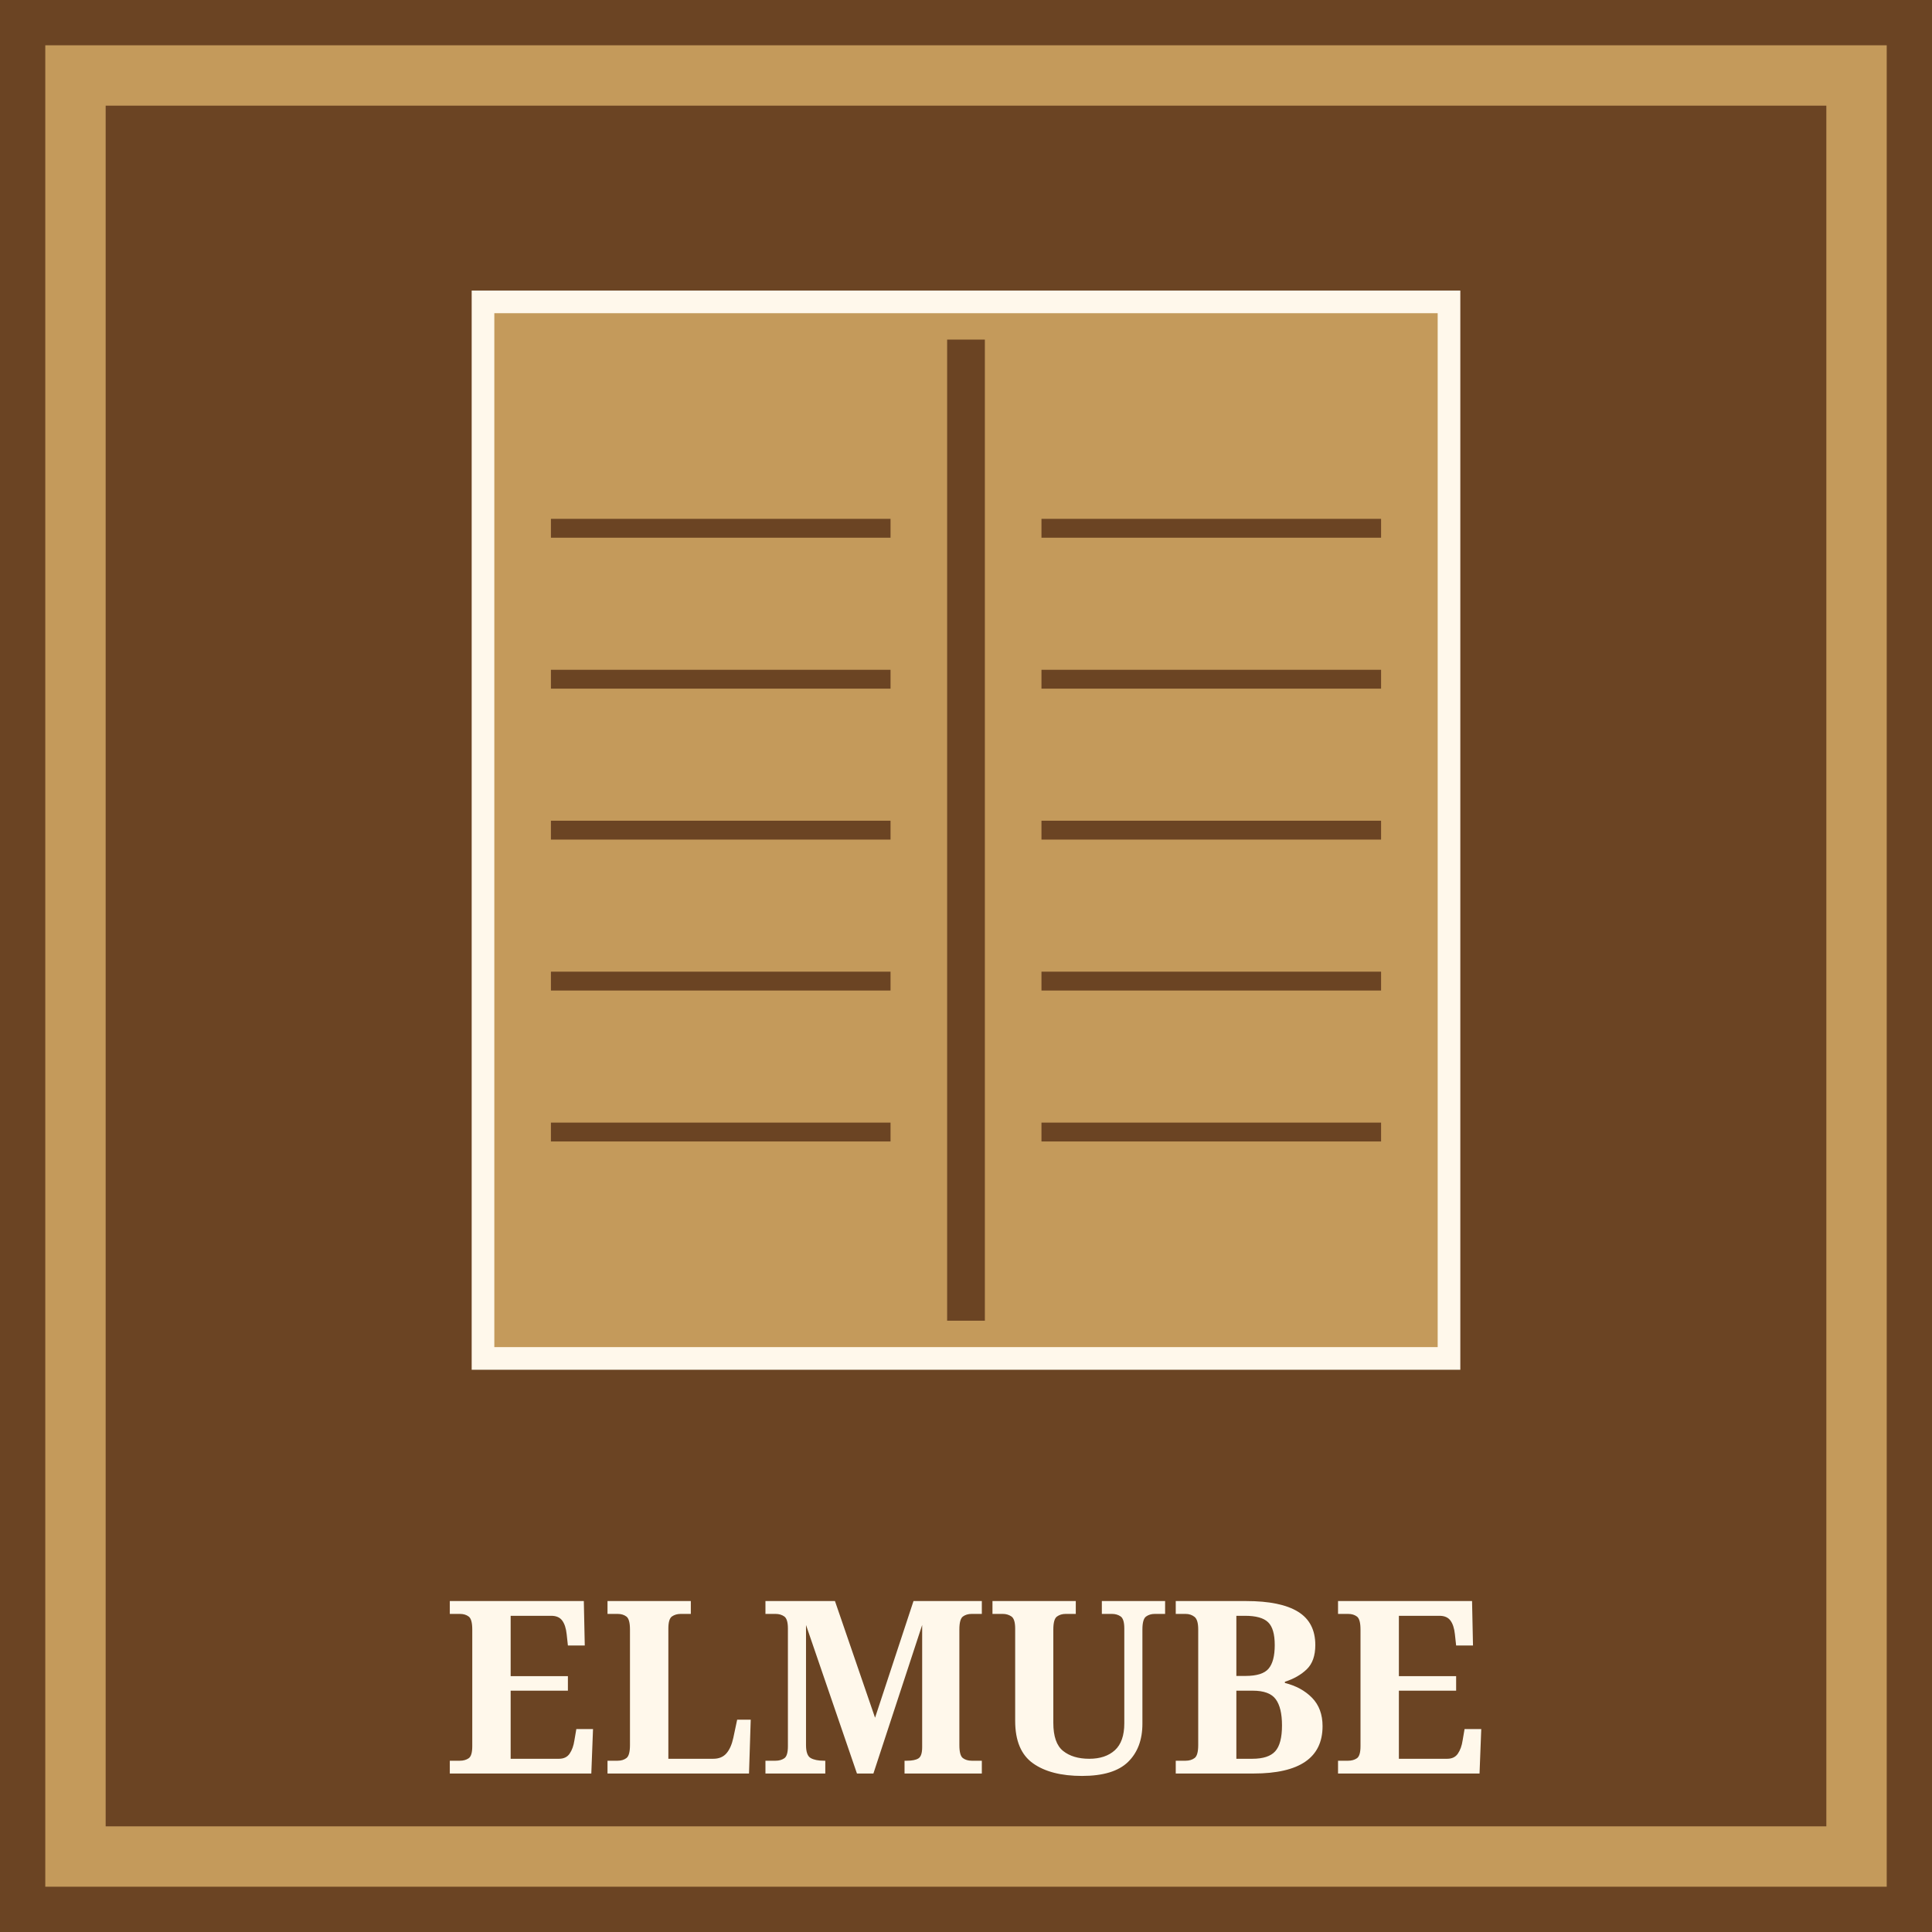
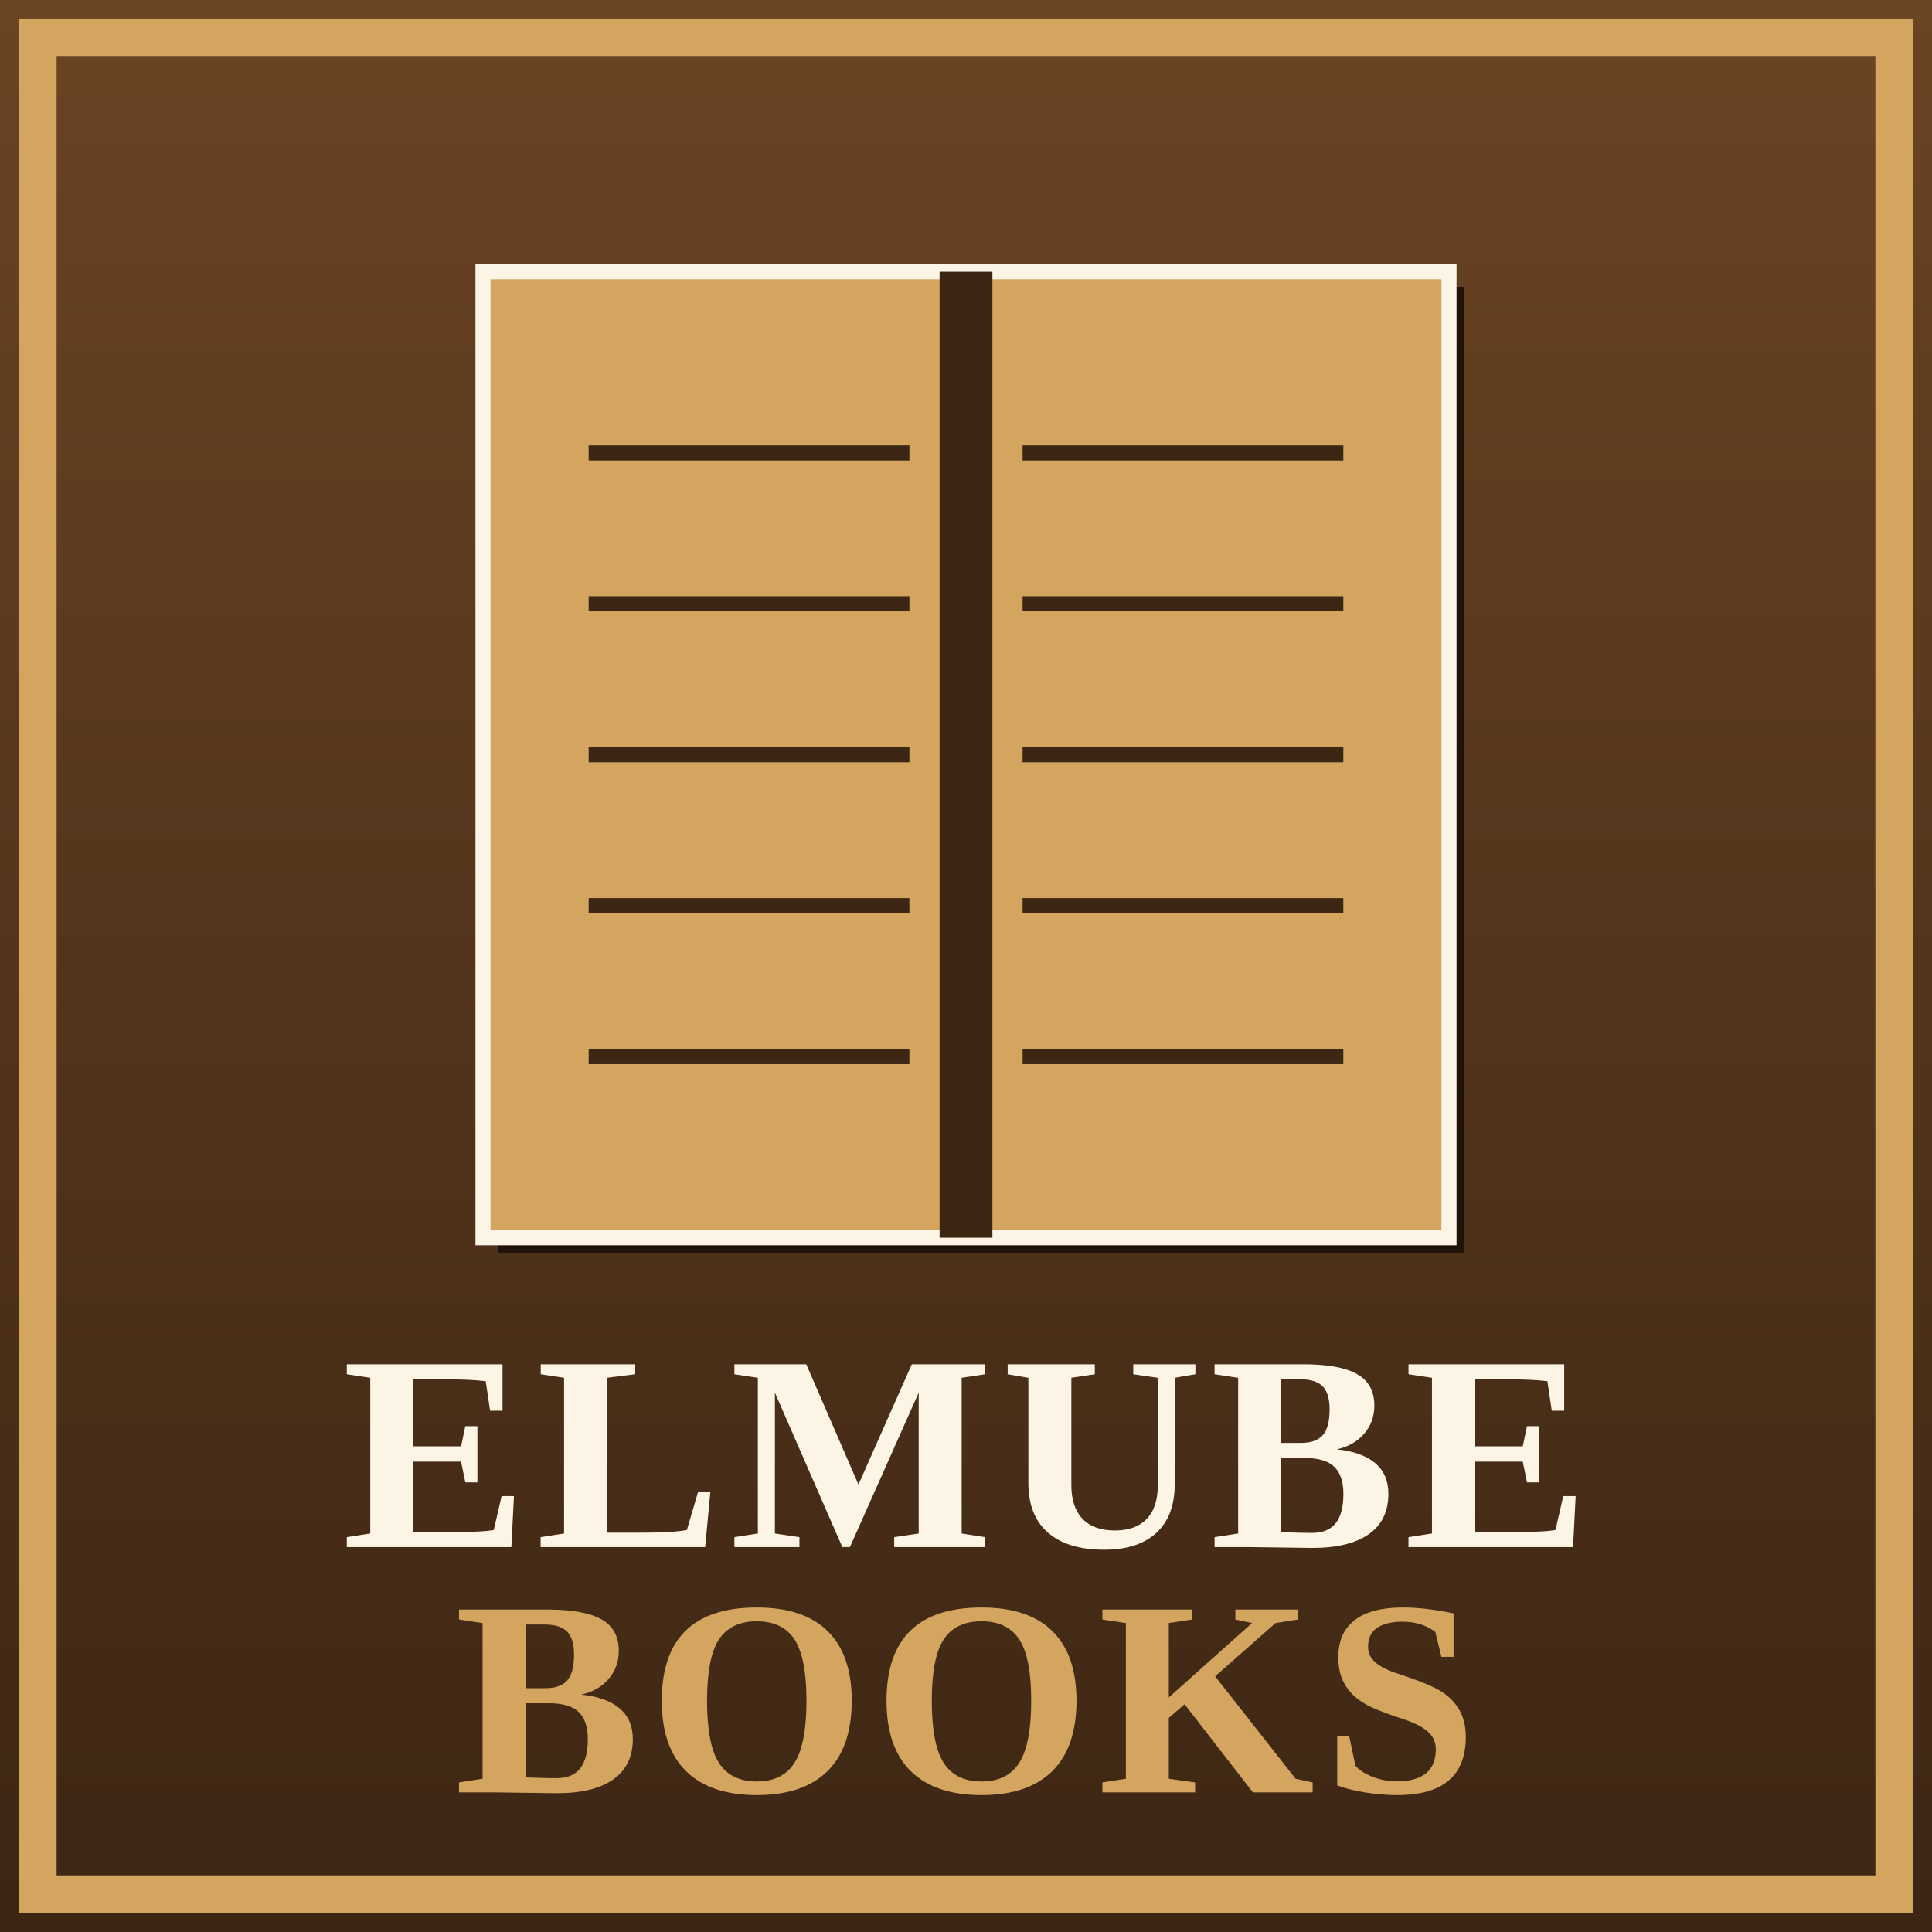
<svg xmlns="http://www.w3.org/2000/svg" viewBox="0 0 512 512">
-   <rect width="512" height="512" fill="#6b4423" />
-   <rect x="20" y="20" width="472" height="472" fill="none" stroke="#c49a5b" stroke-width="16" />
-   <g transform="translate(256 220)">
-     <rect x="-128" y="-140" width="256" height="280" fill="#c49a5b" stroke="#fff8eb" stroke-width="6" />
-     <line x1="0" y1="-130" x2="0" y2="130" stroke="#6b4423" stroke-width="10" />
-     <line x1="-110" y1="-80" x2="-20" y2="-80" stroke="#6b4423" stroke-width="5" />
-     <line x1="-110" y1="-40" x2="-20" y2="-40" stroke="#6b4423" stroke-width="5" />
-     <line x1="-110" y1="0" x2="-20" y2="0" stroke="#6b4423" stroke-width="5" />
-     <line x1="-110" y1="40" x2="-20" y2="40" stroke="#6b4423" stroke-width="5" />
-     <line x1="-110" y1="80" x2="-20" y2="80" stroke="#6b4423" stroke-width="5" />
-     <line x1="20" y1="-80" x2="110" y2="-80" stroke="#6b4423" stroke-width="5" />
-     <line x1="20" y1="-40" x2="110" y2="-40" stroke="#6b4423" stroke-width="5" />
-     <line x1="20" y1="0" x2="110" y2="0" stroke="#6b4423" stroke-width="5" />
-     <line x1="20" y1="40" x2="110" y2="40" stroke="#6b4423" stroke-width="5" />
-     <line x1="20" y1="80" x2="110" y2="80" stroke="#6b4423" stroke-width="5" />
+   <defs>
+     <linearGradient id="bg" x1="0" y1="0" x2="0" y2="1">
+       <stop offset="0%" stop-color="#6b4423" />
+       <stop offset="100%" stop-color="#3c2614" />
+     </linearGradient>
+   </defs>
+   <rect width="512" height="512" fill="url(#bg)" />
+   <rect x="10" y="10" width="492" height="492" fill="none" stroke="#d4a55f" stroke-width="10" />
+   <g transform="translate(256 200)">
+     <rect x="-128" y="-128" width="256" height="256" fill="#1f1208" transform="translate(4 4)" />
+     <rect x="-128" y="-128" width="256" height="256" fill="#d4a55f" stroke="#fcf5e6" stroke-width="4" />
+     <line x1="0" y1="-128" x2="0" y2="128" stroke="#3c2614" stroke-width="14" />
+     <line x1="-100" y1="-80" x2="-15" y2="-80" stroke="#3c2614" stroke-width="4" />
+     <line x1="-100" y1="-40" x2="-15" y2="-40" stroke="#3c2614" stroke-width="4" />
+     <line x1="-100" y1="0" x2="-15" y2="0" stroke="#3c2614" stroke-width="4" />
+     <line x1="-100" y1="40" x2="-15" y2="40" stroke="#3c2614" stroke-width="4" />
+     <line x1="-100" y1="80" x2="-15" y2="80" stroke="#3c2614" stroke-width="4" />
+     <line x1="15" y1="-80" x2="100" y2="-80" stroke="#3c2614" stroke-width="4" />
+     <line x1="15" y1="-40" x2="100" y2="-40" stroke="#3c2614" stroke-width="4" />
+     <line x1="15" y1="0" x2="100" y2="0" stroke="#3c2614" stroke-width="4" />
+     <line x1="15" y1="40" x2="100" y2="40" stroke="#3c2614" stroke-width="4" />
+     <line x1="15" y1="80" x2="100" y2="80" stroke="#3c2614" stroke-width="4" />
  </g>
-   <text x="256" y="470" font-family="Georgia, serif" font-size="64" font-weight="bold" fill="#fff8eb" text-anchor="middle">ELMUBE</text>
+   <text x="256" y="410" font-family="Georgia, 'Times New Roman', serif" font-size="74" font-weight="bold" fill="#fcf5e6" text-anchor="middle" letter-spacing="2">ELMUBE</text>
+   <text x="256" y="475" font-family="Georgia, 'Times New Roman', serif" font-size="74" font-weight="bold" fill="#d4a55f" text-anchor="middle" letter-spacing="2">BOOKS</text>
</svg>
